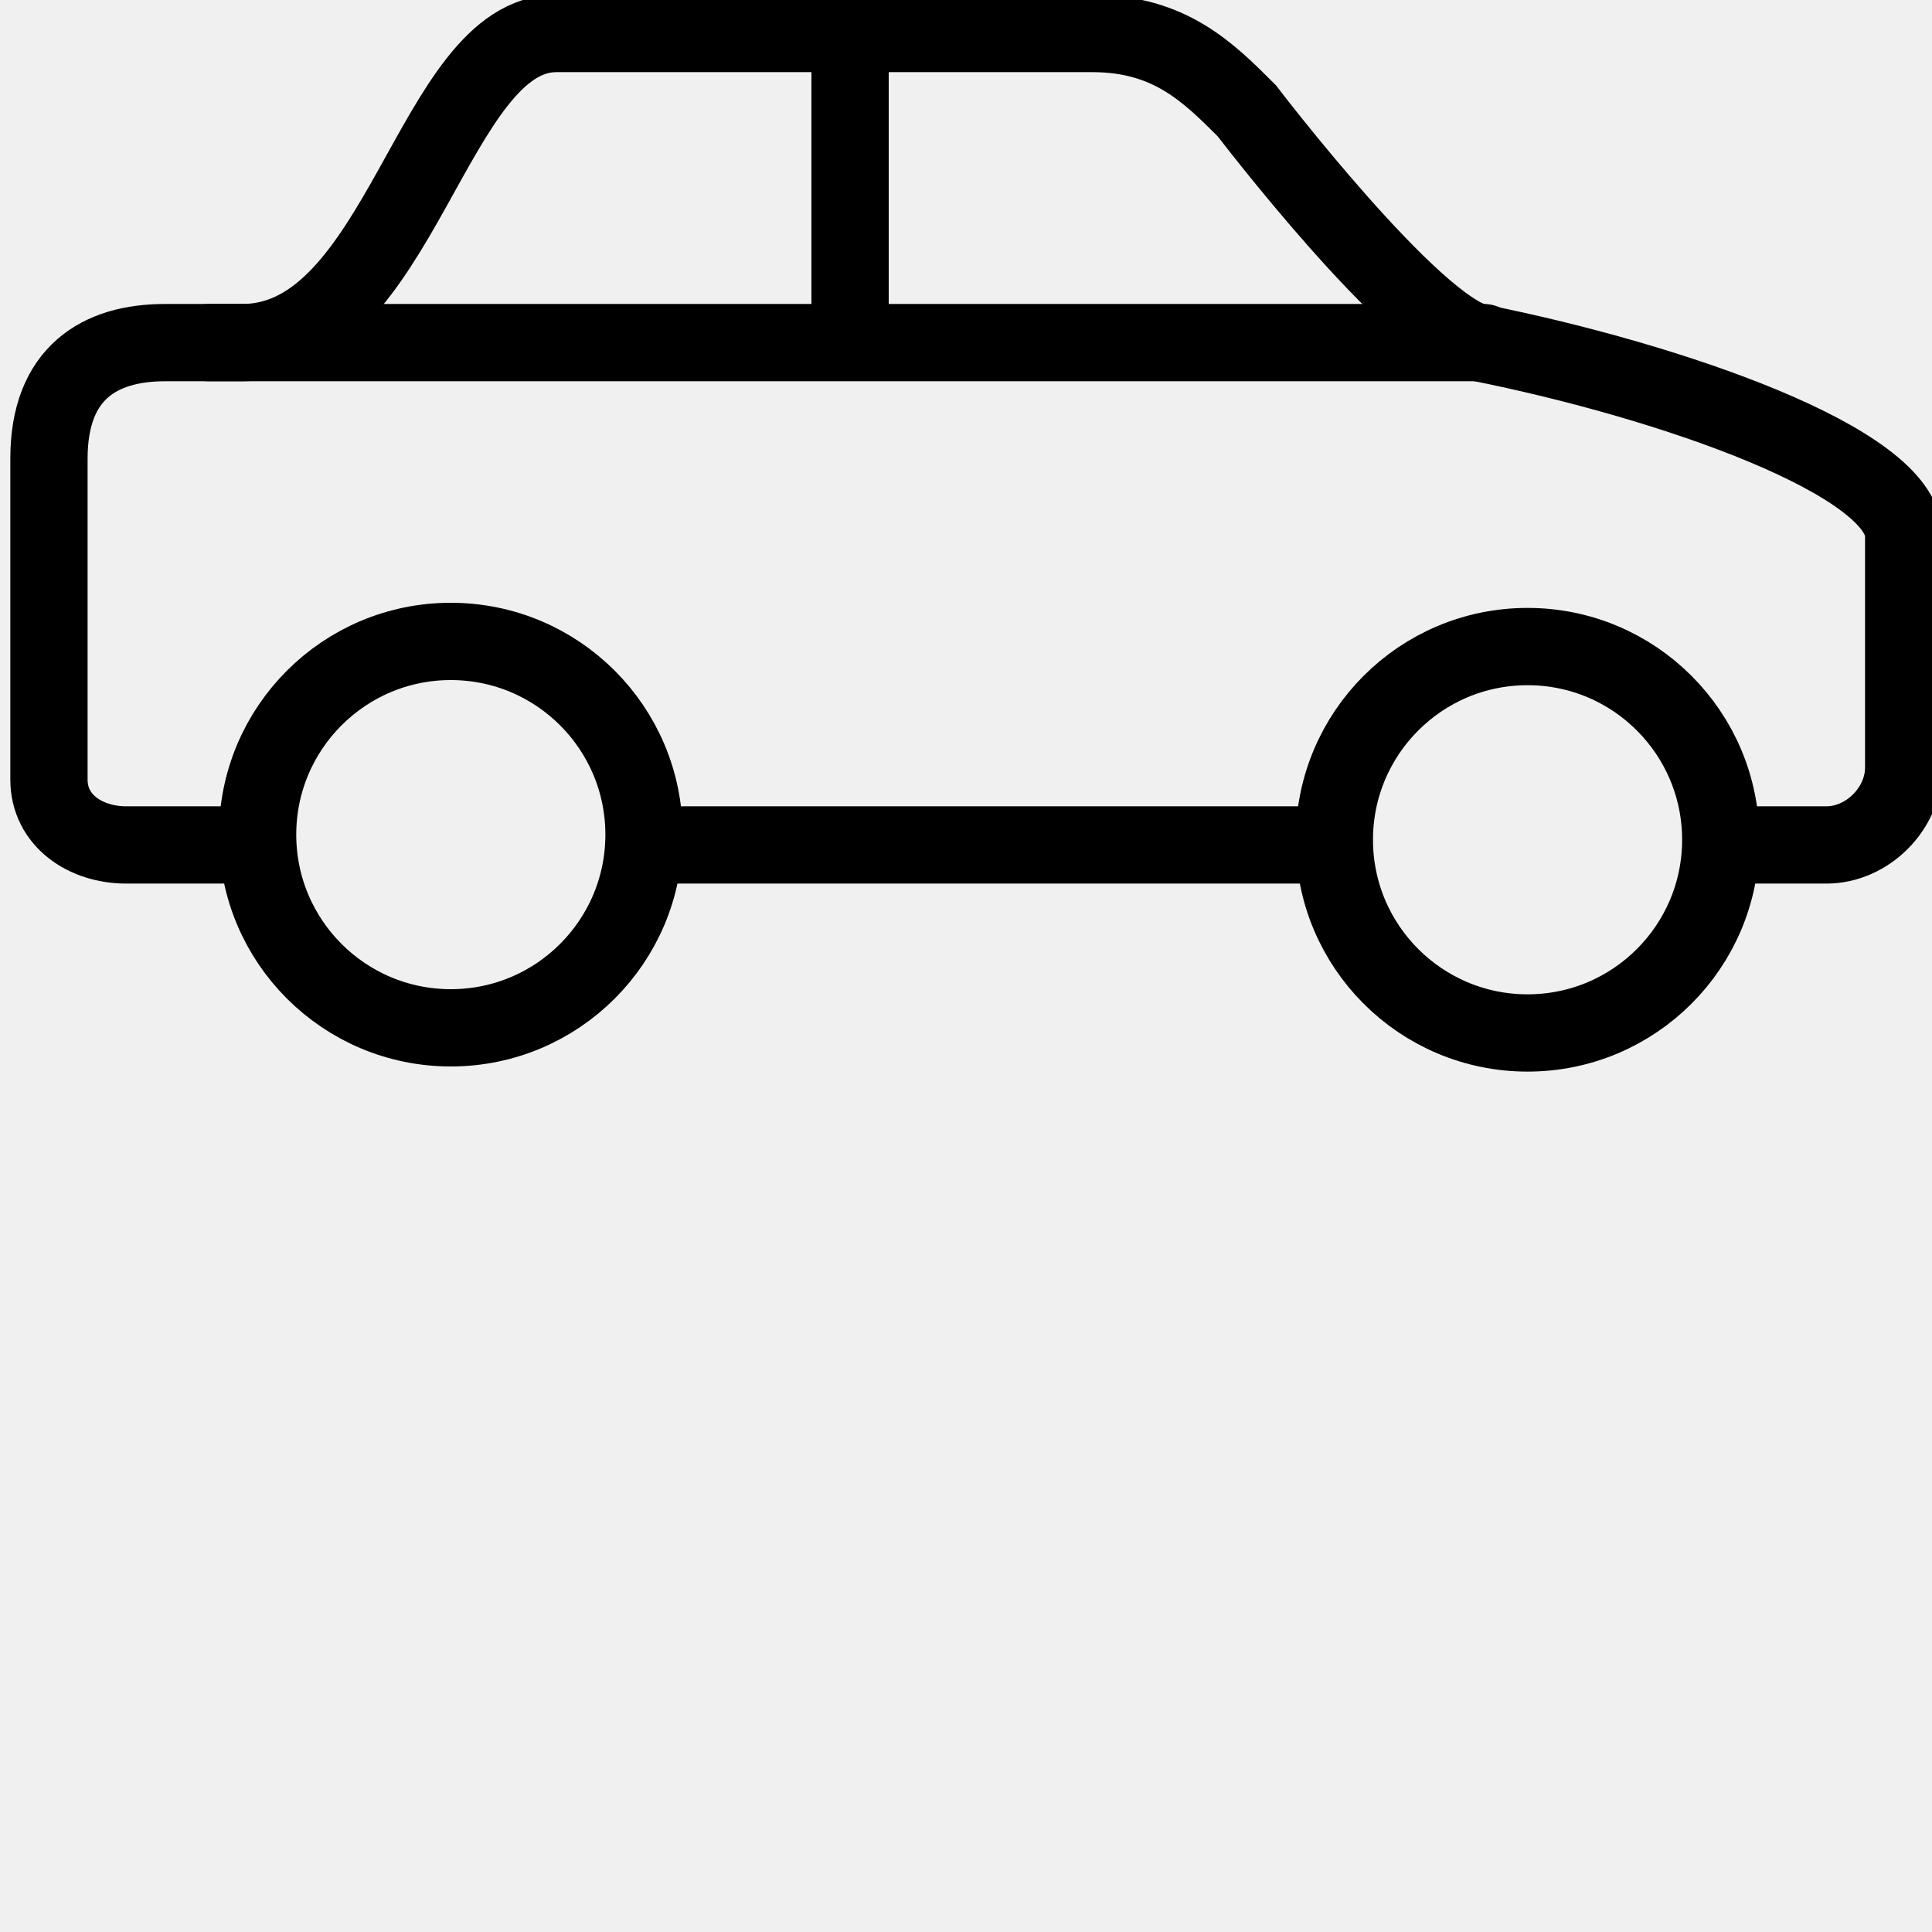
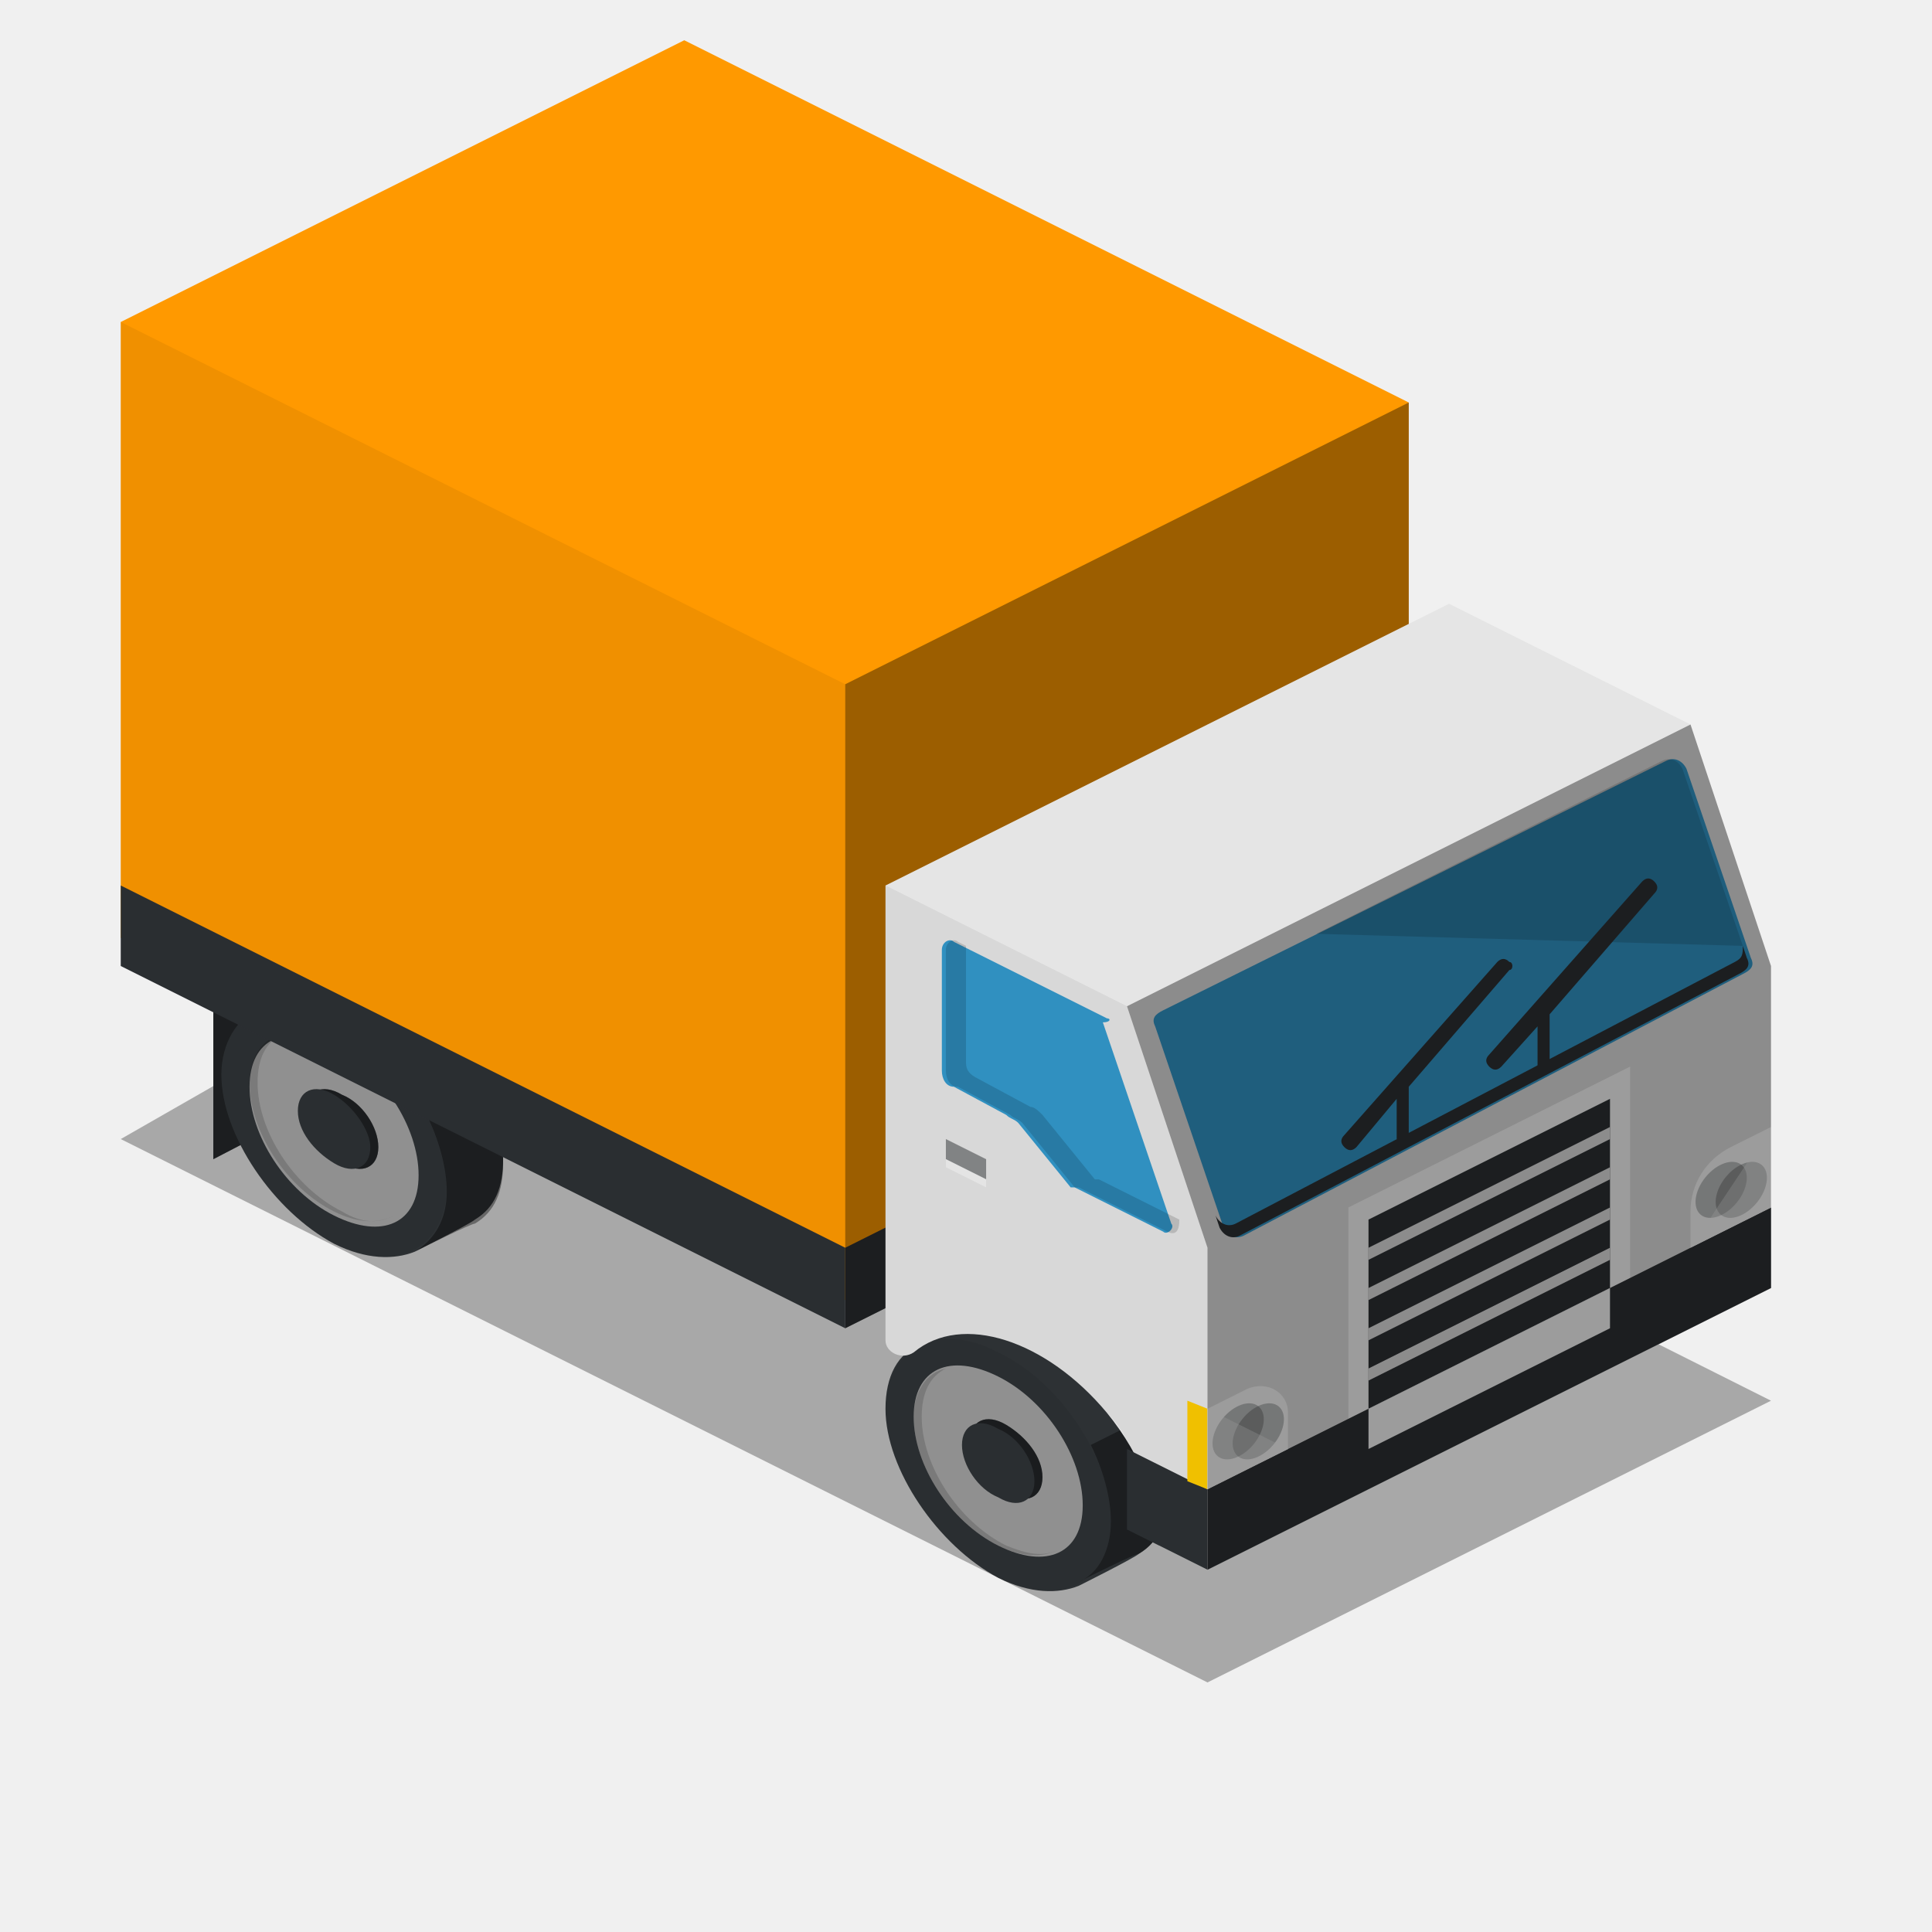
- <svg xmlns="http://www.w3.org/2000/svg" width="50" height="50">
+ <svg xmlns="http://www.w3.org/2000/svg" enable-background="new 0 0 48 48" id="Layer_1" version="1.1" viewBox="0 0 48 48" xml:space="preserve">
  <g>
-     <rect fill="none" id="canvas_background" height="52" width="52" y="-1" x="-1" />
-   </g>
-   <g>
-     <rect x="-0.133" y="0" id="svg_1" width="50" height="28" fill="none" />
-     <g id="svg_2">
-       <circle id="svg_3" stroke-width="2" stroke-miterlimit="10" stroke="#000000" r="5" fill="none" cy="21.733" cx="39.533" />
+     <polygon opacity="0.3" points="3,28.3 16.1,20.8 44,34.8 30,41.8  " />
+     <polygon fill="#2D3134" points="5.3,25 5.3,28.8 7.8,27.5 7.8,23.8  " />
+     <polygon opacity="0.39" points="5.3,25 5.3,28.8 7.8,27.5 7.8,23.8  " />
+     <g>
+       <path d="M26.2,32.9c-0.7-0.4-1.4-0.4-1.9-0.2l0,0l-1.4,0.7l0,0C22.3,33.6,22,34.2,22,35c0,1.5,1.3,3.4,2.8,4.2    c0.8,0.4,1.5,0.4,2,0.2c0,0,1.4-0.7,1.5-0.8c0.5-0.3,0.7-0.8,0.7-1.5C29,35.5,27.7,33.6,26.2,32.9z" fill="#2D3134" />
+       <path d="M26.8,39.3c0.2-0.1,1.4-0.7,1.5-0.7c0.5-0.3,0.7-0.8,0.7-1.5c0-0.6-0.2-1.3-0.5-1.9l-1.4,0.7    c0.3,0.6,0.5,1.3,0.5,1.9C27.6,38.5,27.3,39.1,26.8,39.3z" opacity="0.39" />
+       <path d="M26.9,37.4c0,1.2-0.9,1.6-2.1,1c-1.2-0.6-2.1-2-2.1-3.2s0.9-1.6,2.1-1C26,34.8,26.9,36.2,26.9,37.4z" fill="#999999" />
+       <path d="M25,38.4c-1.2-0.6-2.1-2-2.1-3.2c0-0.6,0.2-1,0.6-1.2c-0.5,0.1-0.8,0.6-0.8,1.2c0,1.2,0.9,2.6,2.1,3.2    c0.6,0.3,1.1,0.3,1.5,0.1C25.9,38.7,25.5,38.6,25,38.4z" opacity="0.15" />
+       <path d="M25.9,36.7c0,0.5-0.4,0.7-0.9,0.4s-0.9-0.8-0.9-1.3c0-0.5,0.4-0.7,0.9-0.4S25.9,36.2,25.9,36.7z" fill="#2D3134" />
+       <path d="M25.9,36.7c0,0.5-0.4,0.7-0.9,0.4s-0.9-0.8-0.9-1.3c0-0.5,0.4-0.7,0.9-0.4S25.9,36.2,25.9,36.7z" opacity="0.39" />
+       <path d="M25.7,36.8c0,0.5-0.4,0.7-0.9,0.4c-0.5-0.2-0.9-0.8-0.9-1.3s0.4-0.7,0.9-0.4    C25.3,35.7,25.7,36.3,25.7,36.8z" fill="#2D3134" />
+       <path d="M27.6,37.8c0,1.5-1.3,2.2-2.8,1.4C23.3,38.4,22,36.5,22,35s1.3-2.2,2.8-1.4    C26.3,34.3,27.6,36.2,27.6,37.8z" opacity="6.000000e-002" />
    </g>
-     <g id="svg_4">
-       <circle id="svg_5" stroke-width="2" stroke-miterlimit="10" stroke="#000000" r="5" fill="none" cy="21.6" cx="11.667" />
+     <g>
+       <path d="M9.7,24.6c-0.7-0.4-1.4-0.4-1.9-0.2l0,0l-1.4,0.7l0,0c-0.5,0.2-0.9,0.8-0.9,1.6c0,1.5,1.3,3.4,2.8,4.2    c0.8,0.4,1.5,0.4,2,0.2c0,0,1.4-0.7,1.5-0.8c0.5-0.3,0.7-0.8,0.7-1.5C12.5,27.3,11.2,25.4,9.7,24.6z" fill="#2D3134" />
+       <path d="M10.3,31.1c0.2-0.1,1.4-0.7,1.5-0.7c0.5-0.3,0.7-0.8,0.7-1.5c0-0.6-0.2-1.3-0.5-1.9l-1.4,0.7    c0.3,0.6,0.5,1.3,0.5,1.9C11.1,30.3,10.8,30.8,10.3,31.1z" opacity="0.39" />
+       <path d="M10.4,29.2c0,1.2-0.9,1.6-2.1,1s-2.1-2-2.1-3.2s0.9-1.6,2.1-1S10.4,28,10.4,29.2z" fill="#999999" />
+       <path d="M8.5,30.1c-1.2-0.6-2.1-2-2.1-3.2c0-0.6,0.2-1,0.6-1.2c-0.5,0.1-0.8,0.6-0.8,1.2c0,1.2,0.9,2.6,2.1,3.2    c0.6,0.3,1.1,0.3,1.5,0.1C9.4,30.4,9,30.4,8.5,30.1z" opacity="0.15" />
+       <path d="M9.4,28.5c0,0.5-0.4,0.7-0.9,0.4c-0.5-0.2-0.9-0.8-0.9-1.3s0.4-0.7,0.9-0.4C9,27.4,9.4,28,9.4,28.5z" fill="#2D3134" />
+       <path d="M9.4,28.5c0,0.5-0.4,0.7-0.9,0.4c-0.5-0.2-0.9-0.8-0.9-1.3s0.4-0.7,0.9-0.4C9,27.4,9.4,28,9.4,28.5z" opacity="0.39" />
+       <path d="M9.2,28.5c0,0.5-0.4,0.7-0.9,0.4s-0.9-0.8-0.9-1.3c0-0.5,0.4-0.7,0.9-0.4S9.2,28.1,9.2,28.5z" fill="#2D3134" />
+       <path d="M11.1,29.5c0,1.5-1.3,2.2-2.8,1.4c-1.5-0.8-2.8-2.7-2.8-4.2c0-1.5,1.3-2.2,2.8-1.4    C9.8,26.1,11.1,28,11.1,29.5z" opacity="6.000000e-002" />
    </g>
-     <path id="svg_6" stroke-width="2" stroke-miterlimit="10" stroke="#000000" fill="none" d="m44.267,21.867l3,0c1.059,0 2,-0.941 2,-2l0,-6c0,-1.91 -6,-4 -11,-5c-1.68,-0.336 -6,-6 -6,-6c-1,-1 -2,-2 -4,-2l-13.868,0c-3.212,0 -4.01,8 -8.132,8c-1.11,0 -2,0 -2,0c-1.681,0 -3,0.781 -3,3l0,8.308c0,1.059 0.941,1.692 2,1.692l3,0m10,0l18,0" />
-     <line id="svg_7" y2="8.867" y1="8.867" x2="38.4" x1="5.4" stroke-width="2" stroke-miterlimit="10" stroke-linejoin="round" stroke-linecap="round" stroke="#000000" fill="none" />
-     <line id="svg_8" y2="9" y1="1" x2="22" x1="22" stroke-width="2" stroke-miterlimit="10" stroke="#000000" fill="none" />
+     <polygon fill="#FF9900" points="17,1 3,8 3,23.3 21,32.3 35,25 35,10  " />
+     <polygon fill="#2D3134" points="3,22 3,24 21,33 21,31  " />
+     <polygon fill="#2D3134" points="35,24 35,26 21,33 21,31  " />
+     <polygon opacity="6.000000e-002" points="3,8 3,24 21,33 21,17  " />
+     <polygon opacity="0.39" points="35,10 35,26 21,33 21,17  " />
+     <path d="M42,18l-6-3l-14,7v11.3c0,0.3,0.4,0.5,0.7,0.3c0,0,0,0,0,0c1.2-1,3.3-0.3,4.8,1.5c0.9,1.1,1.3,2.3,1.3,3.3   L30,39l14-7v-8L42,18z" fill="#E5E5E5" />
+     <path d="M30.4,30.5l-1.7-5c-0.1-0.2,0-0.3,0.2-0.4l12.5-6.2c0.2-0.1,0.4,0,0.5,0.2l1.6,4.7c0.1,0.2,0,0.3-0.2,0.4   l-12.4,6.5C30.7,30.8,30.4,30.7,30.4,30.5z" fill="#3399CC" />
+     <path d="M32.7,23.2l8.6-4.3c0.2-0.1,0.4,0,0.5,0.2l1.5,4.4L32.7,23.2z" opacity="0.15" />
+     <path d="M43.4,23.8l-0.1-0.3c0,0.2,0,0.3-0.2,0.4l-12.4,6.5c-0.2,0.1-0.4,0-0.5-0.2l0.1,0.3   c0.1,0.2,0.3,0.3,0.5,0.2l12.4-6.5C43.4,24.1,43.5,24,43.4,23.8z" fill="#2D3134" />
+     <polygon fill="#FFFFFF" points="33.5,30 40.5,26.5 40.5,32.3 33.5,35.8  " />
+     <polygon fill="#2D3134" points="34,35 40,32 40,27.3 34,30.3  " />
+     <polygon fill="#2D3134" points="44,32 44,30 30,37 30,39  " />
+     <polygon fill="#2D3134" points="28,38 30,39 30,37 28,36  " />
+     <polygon fill="#FFFFFF" points="34,35 34,36 40,33 40,32  " />
+     <path d="M27.5,25.3l-3.8-1.9c-0.1-0.1-0.3,0-0.3,0.2v3c0,0.2,0.1,0.4,0.3,0.4l1.3,0.7c0.1,0.1,0.2,0.1,0.3,0.2   l1.3,1.6c0,0,0,0,0.1,0l2.2,1.1c0.1,0.1,0.3-0.1,0.2-0.2l-1.7-5C27.6,25.4,27.6,25.3,27.5,25.3z" fill="#3399CC" />
+     <path d="M29.3,30.3l-2-1c0,0,0,0-0.1,0l-1.3-1.6c-0.1-0.1-0.2-0.2-0.3-0.2l-1.3-0.7c-0.2-0.1-0.3-0.2-0.3-0.4v-2.9   l-0.2-0.1c-0.1-0.1-0.3,0-0.3,0.2v3c0,0.2,0.1,0.4,0.3,0.4l1.3,0.7c0.1,0.1,0.2,0.1,0.3,0.2l1.3,1.6c0,0,0,0,0.1,0l2.2,1.1   C29.2,30.7,29.3,30.6,29.3,30.3L29.3,30.3z" opacity="0.15" />
+     <polygon fill="#FFCC00" points="30,35 30,37 29.5,36.8 29.5,34.8  " />
+     <polygon fill="#E5E5E5" points="34,31 34,31.3 40,28.3 40,28  " />
+     <polygon fill="#E5E5E5" points="34,32 34,32.3 40,29.3 40,29  " />
+     <polygon fill="#E5E5E5" points="34,33 34,33.3 40,30.3 40,30  " />
+     <polygon fill="#E5E5E5" points="34,34 34,34.3 40,31.3 40,31  " />
+     <polygon fill="#2D3134" opacity="0.5" points="23.5,28.3 23.5,28.8 24.5,29.3 24.5,28.8  " />
+     <polygon fill="#FFFFFF" opacity="0.5" points="24.5,29.5 23.5,29 23.5,28.8 24.5,29.3  " />
+     <path d="M37.5,23.9c-0.1-0.1-0.2-0.1-0.3,0l-3.8,4.3c-0.1,0.1-0.1,0.2,0,0.3s0.2,0.1,0.3,0l1-1.2v1H35V27h0l2.5-2.9   C37.6,24.1,37.6,23.9,37.5,23.9z" fill="#2D3134" />
+     <path d="M41.1,21.9c-0.1-0.1-0.2-0.1-0.3,0L37,26.2c-0.1,0.1-0.1,0.2,0,0.3c0.1,0.1,0.2,0.1,0.3,0l0.9-1v1.1h0.3   v-1.4l2.6-3C41.2,22.1,41.2,22,41.1,21.9z" fill="#2D3134" />
+     <path d="M42,31l2-1v-2l-1,0.5c-0.6,0.3-1,0.9-1,1.6V31z" fill="#FFFFFF" />
+     <ellipse cx="42.7" cy="29.5" fill="#2D3134" opacity="0.3" rx="0.8" ry="0.5" transform="matrix(-0.6313 0.7756 -0.7756 -0.6313 92.5986 15.0669)" />
+     <ellipse cx="43.2" cy="29.5" fill="#2D3134" opacity="0.3" rx="0.8" ry="0.5" transform="matrix(-0.6313 0.7756 -0.7756 -0.6313 93.4142 14.6791)" />
+     <polygon fill="#FFFFFF" opacity="0.3" points="42,31 44,30 44,28  " />
+     <path d="M30,37l2-1v-0.9c0-0.5-0.5-0.8-1-0.6L30,35V37z" fill="#FFFFFF" />
+     <ellipse cx="31.2" cy="35.5" fill="#2D3134" opacity="0.3" rx="0.8" ry="0.5" transform="matrix(-0.6313 0.7756 -0.7756 -0.6313 78.4923 33.7735)" />
+     <ellipse cx="30.7" cy="35.5" fill="#2D3134" opacity="0.3" rx="0.8" ry="0.5" transform="matrix(-0.6313 0.7756 -0.7756 -0.6313 77.6766 34.1613)" />
+     <polygon fill="#FFFFFF" opacity="0.3" points="30,37 32,36 30,35  " />
+     <path d="M28,25l-6-3v11.3c0,0.3,0.4,0.5,0.7,0.3c0,0,0,0,0,0c1.2-1,3.3-0.3,4.8,1.5c0.3,0.3,0.5,0.6,0.6,1   L28,36v2l2,1v0v-2v-6L28,25z" opacity="6.000000e-002" />
+     <polygon opacity="0.39" points="42,18 28,25 30,31 30,39 44,32 44,24  " />
  </g>
</svg>
